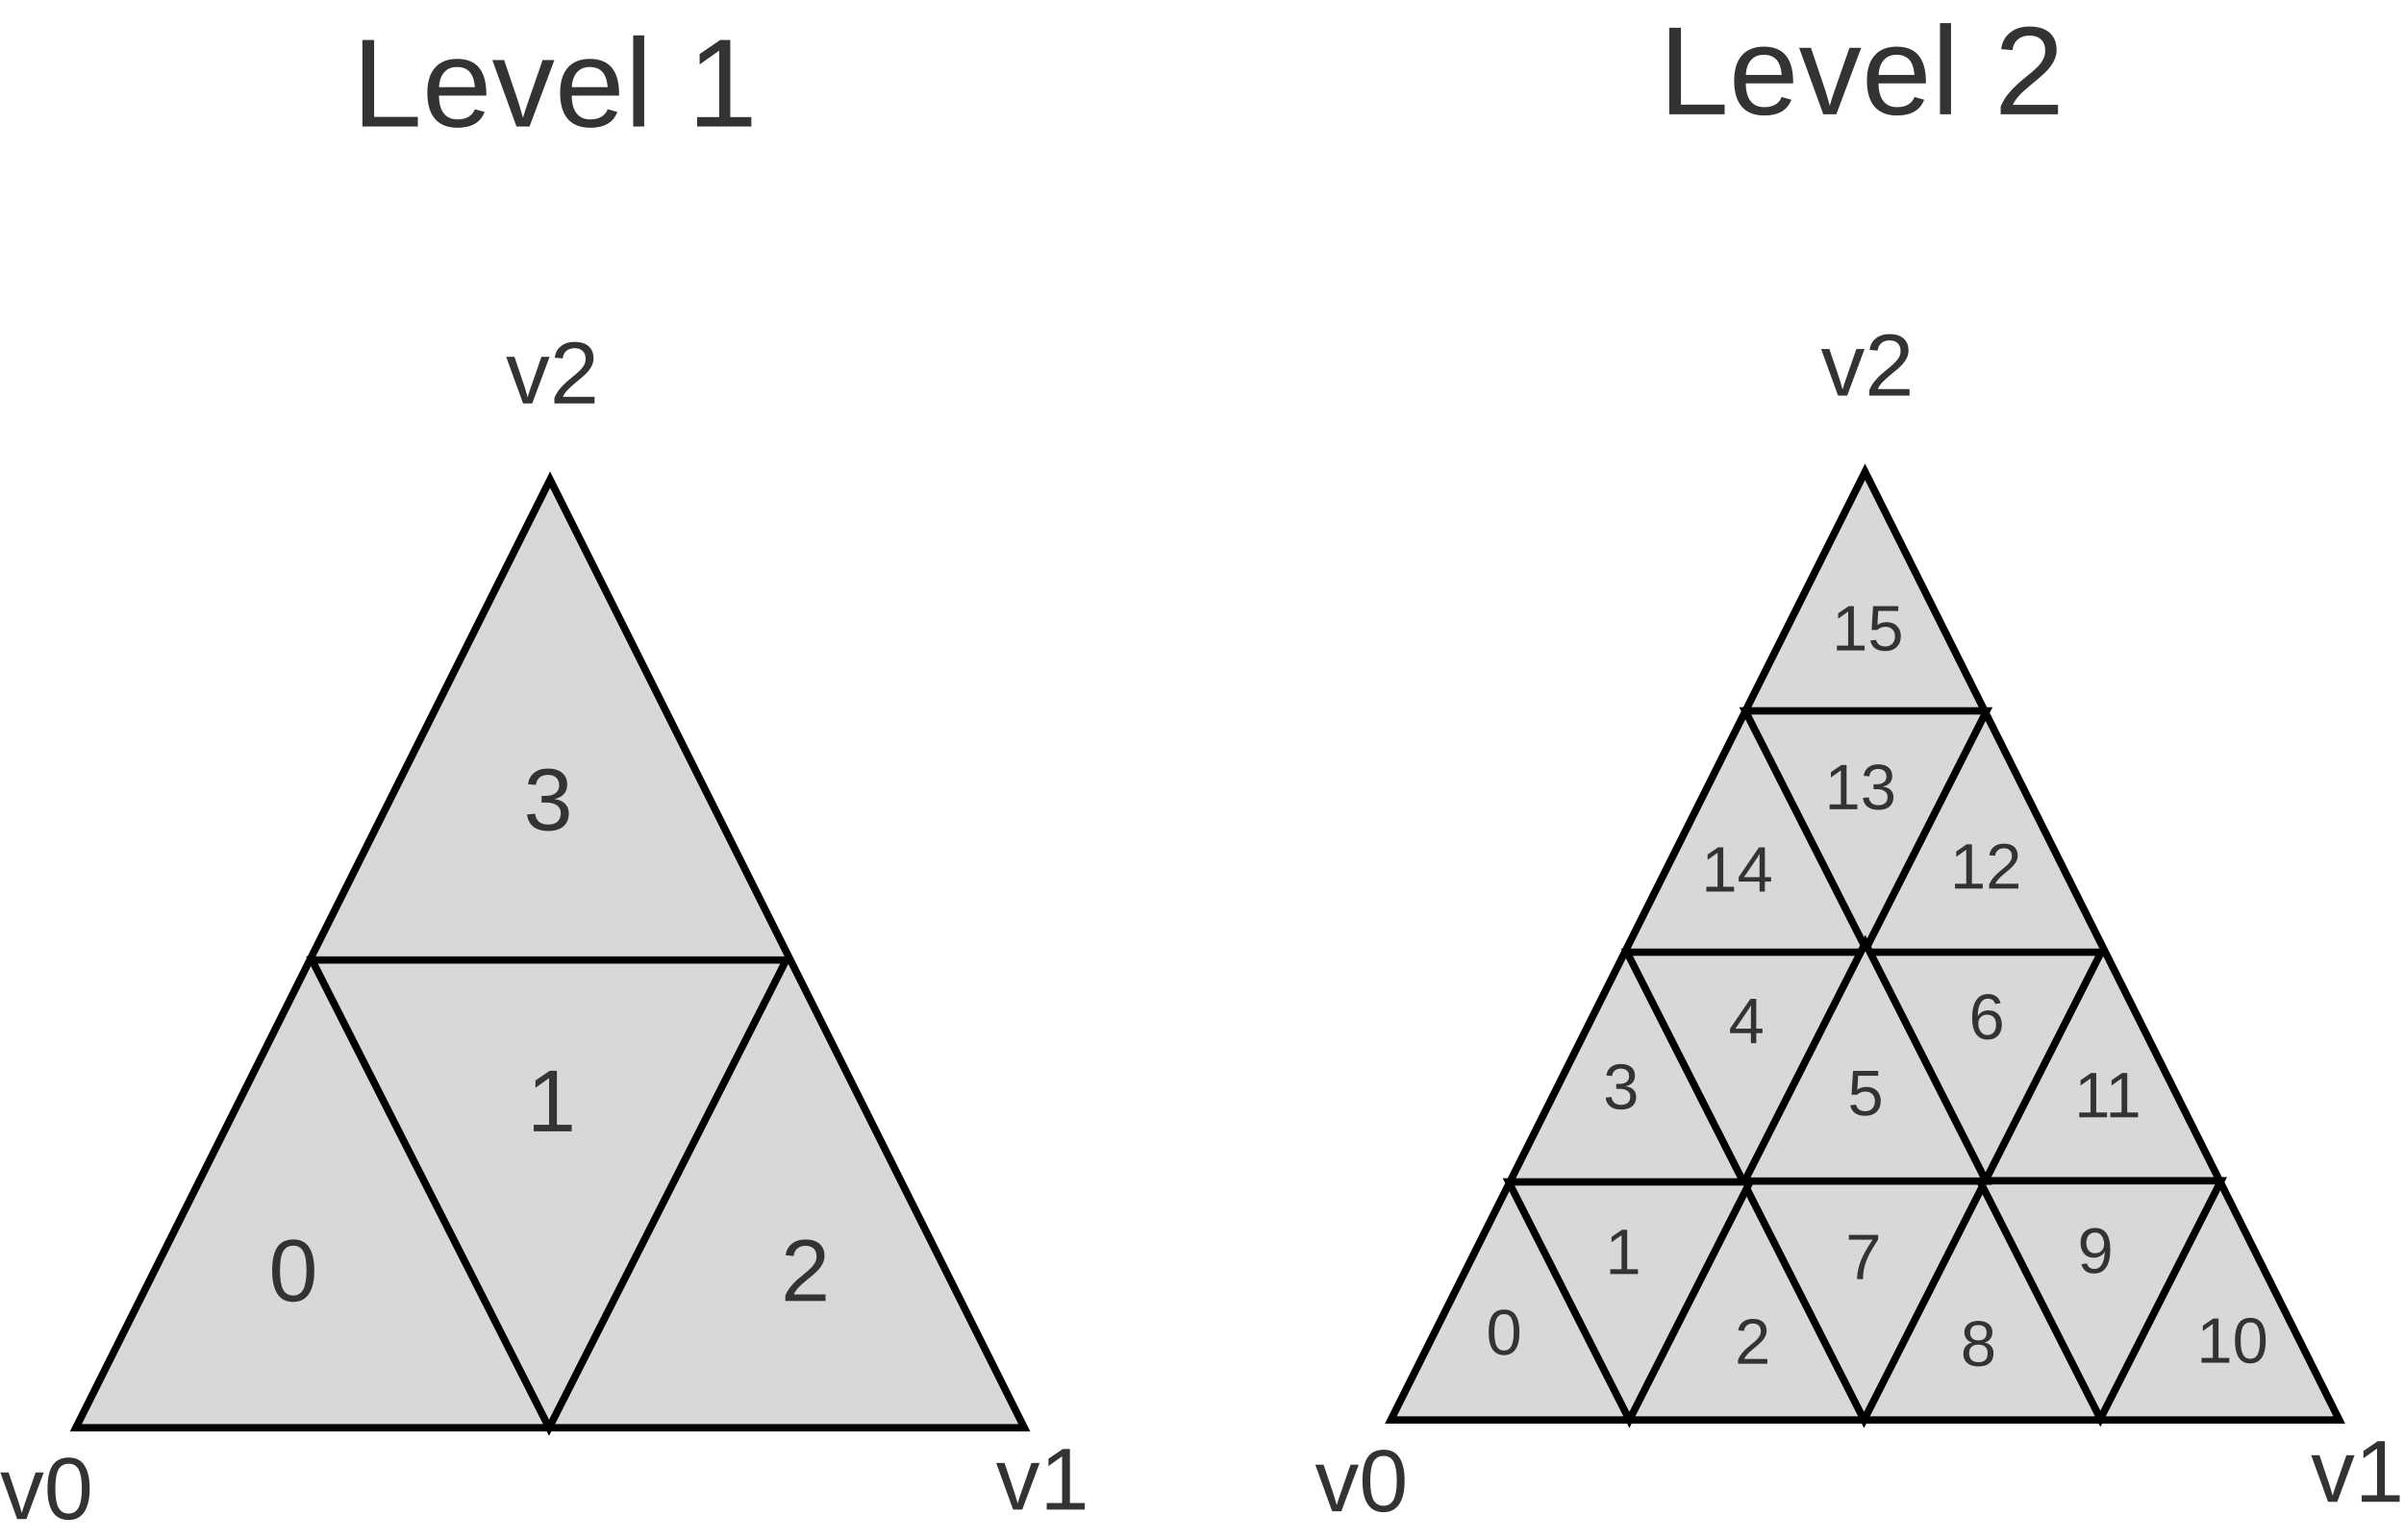
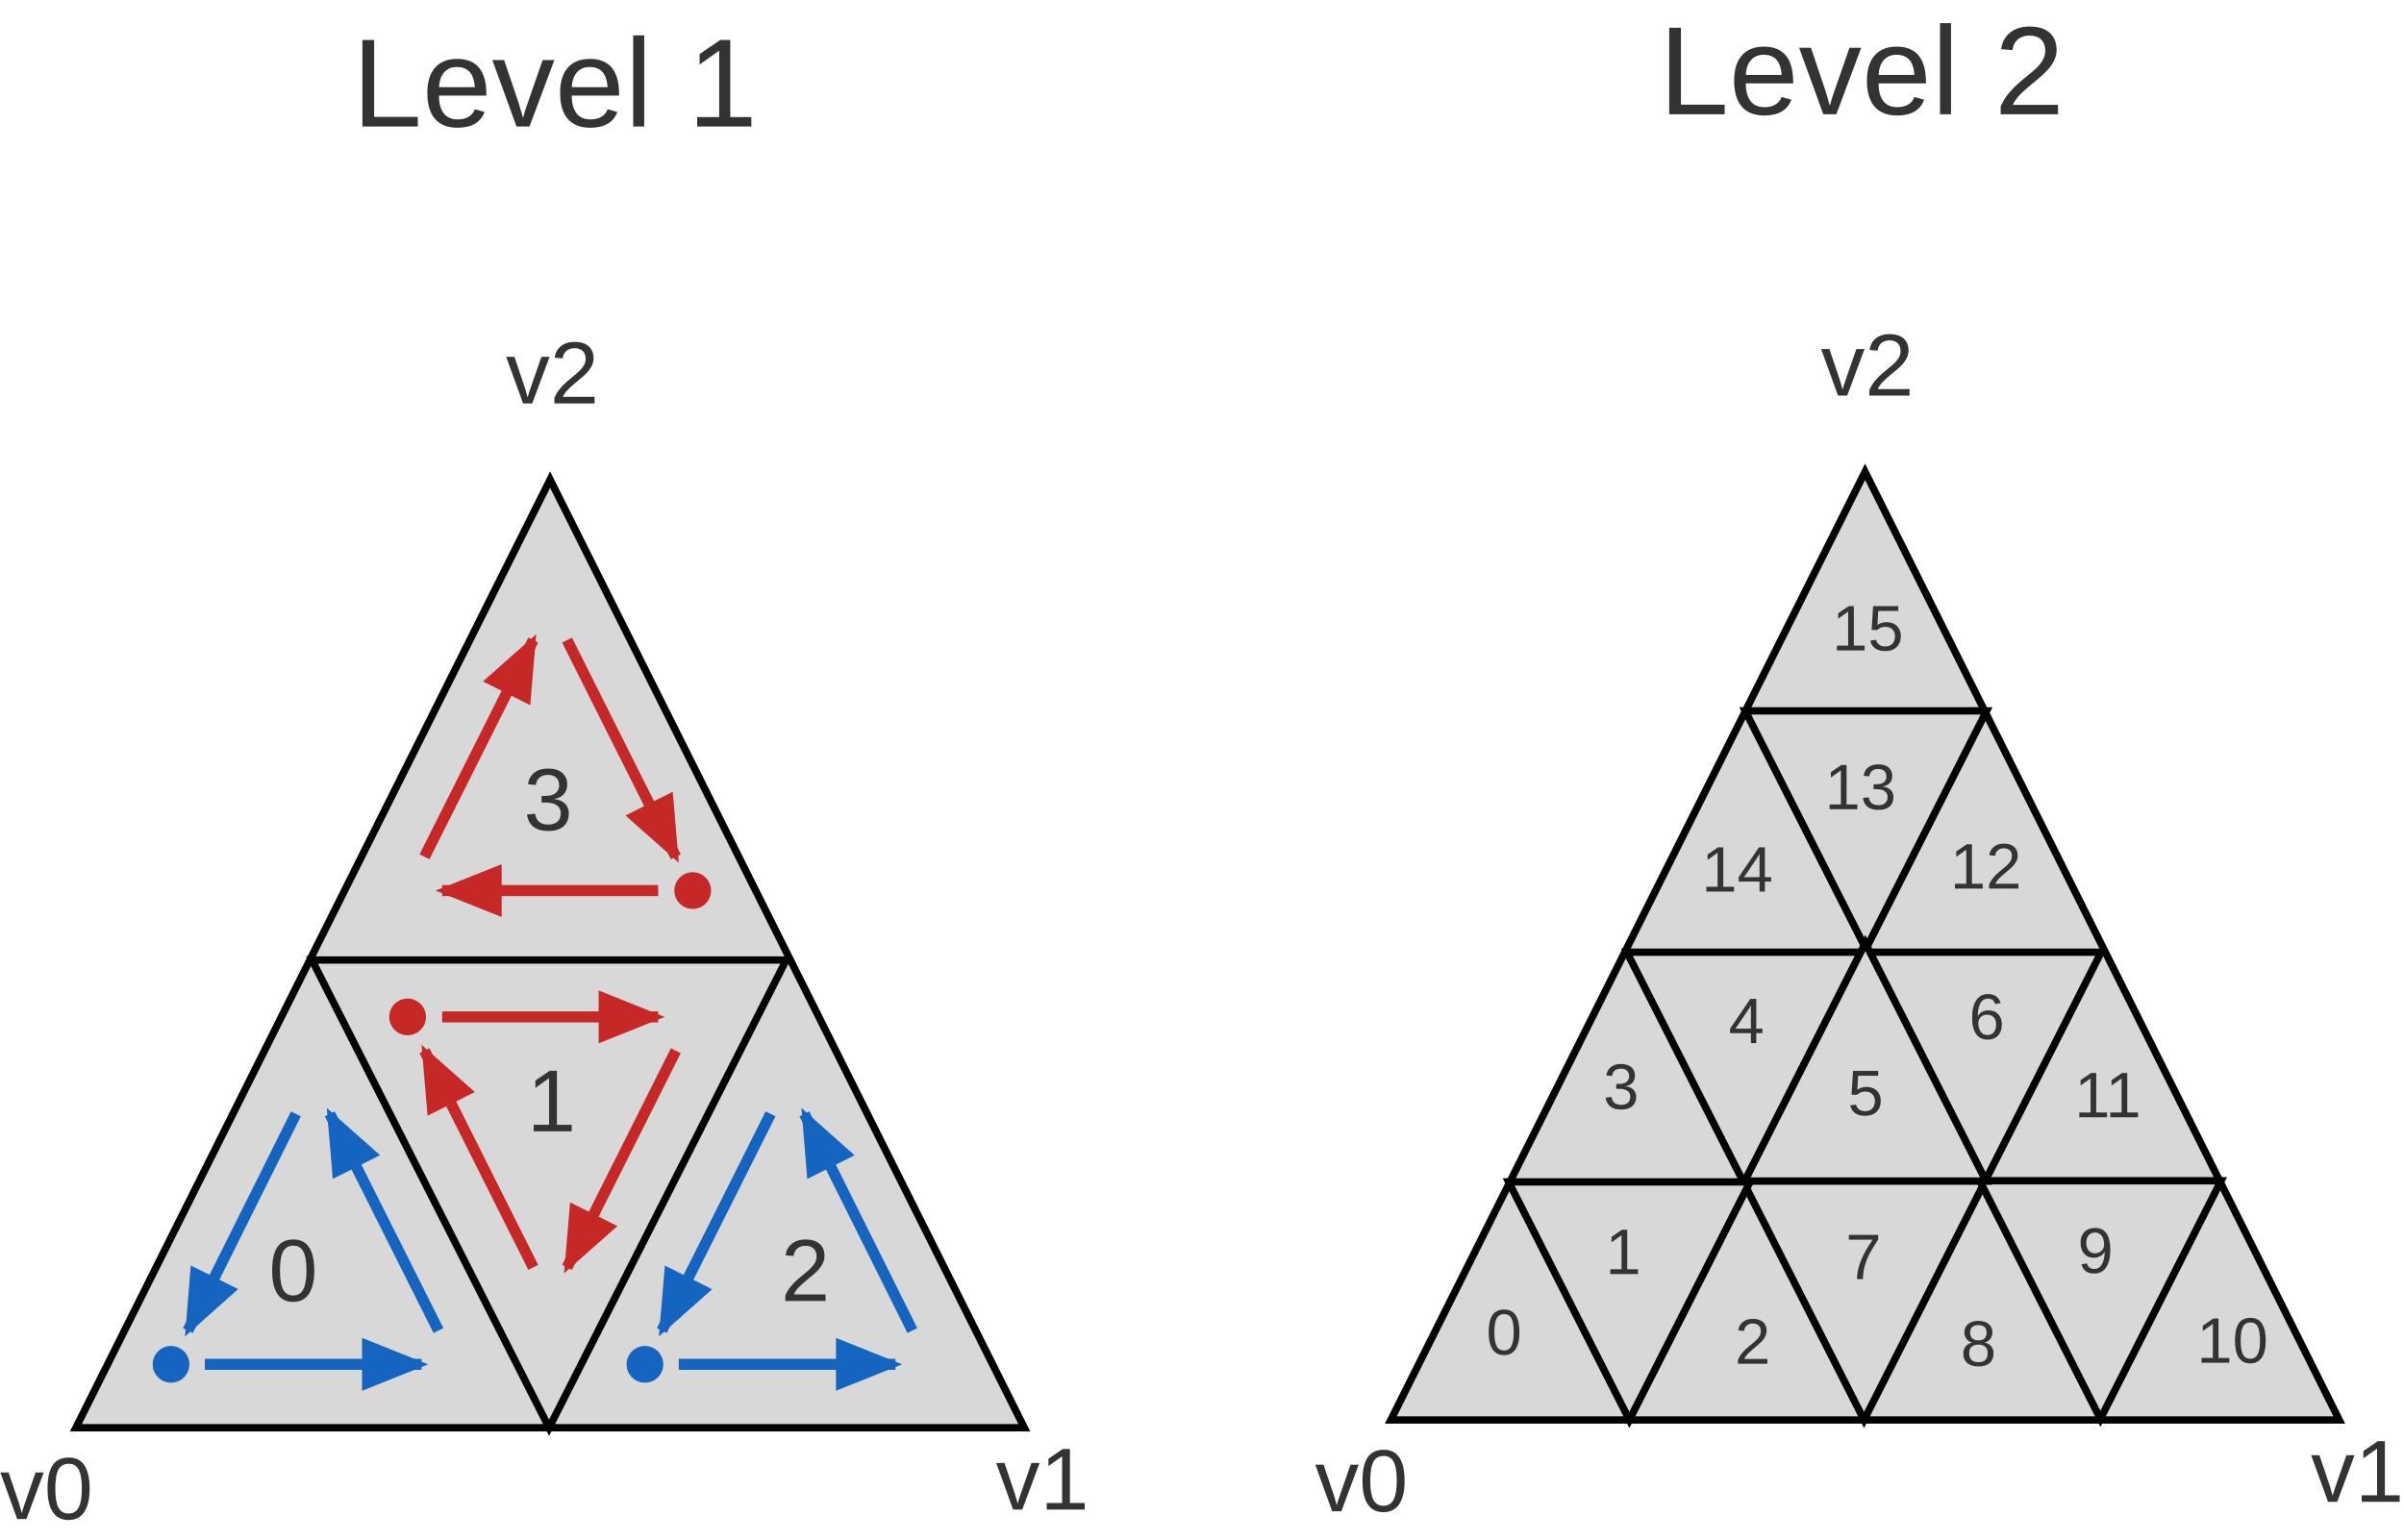
<svg xmlns="http://www.w3.org/2000/svg" xmlns:ns1="https://boxy-svg.com" viewBox="73.923 107.251 327.192 209.593" width="327.192" height="209.593">
+   <defs>
+     <marker id="ahBlue" viewBox="0 0 10 10" refX="9" refY="5" markerWidth="6" markerHeight="6" orient="auto">
+       <path d="M 0 1 L 10 5 L 0 9 z" fill="#1565C0" />
+     </marker>
+     <marker id="ahRed" viewBox="0 0 10 10" refX="9" refY="5" markerWidth="6" markerHeight="6" orient="auto">
+       <path d="M 0 1 L 10 5 L 0 9 z" fill="#C62828" />
+     </marker>
+   </defs>
  <path d="M 148.794 172.547 L 213.338 301.635 L 84.25 301.635 L 148.794 172.547 Z" style="fill: rgb(216, 216, 216); stroke: rgb(0, 0, 0);" ns1:shape="triangle 84.25 172.547 129.088 129.088 0.5 0 1@2f5ba8d9" />
  <path d="M 148.654 -301.635 L 180.926 -237.952 L 116.382 -237.952 L 148.654 -301.635 Z" style="fill: rgb(216, 216, 216); stroke: rgb(0, 0, 0);" transform="matrix(1, 0, 0, -1, 0, 0)" ns1:shape="triangle 116.382 -301.635 64.544 63.683 0.5 0 1@2be11a3d" />
  <text style="white-space: pre; fill: rgb(51, 51, 51); font-family: Arial, sans-serif; font-size: 12px;" x="73.923" y="314.066">v0</text>
  <text style="white-space: pre; fill: rgb(51, 51, 51); font-family: Arial, sans-serif; font-size: 12px;" x="209.465" y="312.775">v1</text>
  <text style="white-space: pre; fill: rgb(51, 51, 51); font-family: Arial, sans-serif; font-size: 12px;" x="142.769" y="162.172">v2</text>
  <text style="white-space: pre; fill: rgb(51, 51, 51); font-family: Arial, sans-serif; font-size: 12px;" x="110.497" y="284.376">0</text>
  <text style="white-space: pre; fill: rgb(51, 51, 51); font-family: Arial, sans-serif; font-size: 12px;" x="145.642" y="261.279">1</text>
  <text style="white-space: pre; fill: rgb(51, 51, 51); font-family: Arial, sans-serif; font-size: 12px;" x="180.205" y="284.376">2</text>
  <text style="white-space: pre; fill: rgb(51, 51, 51); font-family: Arial, sans-serif; font-size: 12px;" x="145.2" y="220.262">3</text>
+   <circle cx="97.2" cy="293.0" r="2.5" fill="#1565C0" />
+   <line x1="101.8" y1="293.0" x2="131.3" y2="293.0" stroke="#1565C0" stroke-width="1.5" marker-end="url(#ahBlue)" />
+   <line x1="133.6" y1="288.4" x2="118.8" y2="258.9" stroke="#1565C0" stroke-width="1.5" marker-end="url(#ahBlue)" />
+   <line x1="114.2" y1="258.9" x2="99.5" y2="288.4" stroke="#1565C0" stroke-width="1.5" marker-end="url(#ahBlue)" />
+   <circle cx="129.4" cy="245.7" r="2.5" fill="#C62828" />
+   <line x1="134.1" y1="245.7" x2="163.5" y2="245.7" stroke="#C62828" stroke-width="1.5" marker-end="url(#ahRed)" />
+   <line x1="165.9" y1="250.3" x2="151.1" y2="279.8" stroke="#C62828" stroke-width="1.5" marker-end="url(#ahRed)" />
+   <line x1="146.5" y1="279.8" x2="131.7" y2="250.3" stroke="#C62828" stroke-width="1.5" marker-end="url(#ahRed)" />
+   <circle cx="161.7" cy="293.0" r="2.5" fill="#1565C0" />
+   <line x1="166.3" y1="293.0" x2="195.8" y2="293.0" stroke="#1565C0" stroke-width="1.5" marker-end="url(#ahBlue)" />
+   <line x1="198.1" y1="288.4" x2="183.4" y2="258.9" stroke="#1565C0" stroke-width="1.5" marker-end="url(#ahBlue)" />
+   <line x1="178.8" y1="258.9" x2="164.0" y2="288.4" stroke="#1565C0" stroke-width="1.5" marker-end="url(#ahBlue)" />
+   <circle cx="168.2" cy="228.5" r="2.5" fill="#C62828" />
+   <line x1="163.5" y1="228.5" x2="134.1" y2="228.5" stroke="#C62828" stroke-width="1.5" marker-end="url(#ahRed)" />
+   <line x1="131.7" y1="223.9" x2="146.5" y2="194.4" stroke="#C62828" stroke-width="1.5" marker-end="url(#ahRed)" />
+   <line x1="151.1" y1="194.4" x2="165.9" y2="223.9" stroke="#C62828" stroke-width="1.5" marker-end="url(#ahRed)" />
  <path d="M 327.763 171.485 L 392.307 300.573 L 263.219 300.573 L 327.763 171.485 Z" style="fill: rgb(216, 216, 216); stroke: rgb(0, 0, 0);" ns1:shape="triangle 263.219 171.485 129.088 129.088 0.5 0 1@8ef7d94b" />
  <path d="M 327.623 -300.573 L 359.895 -236.89 L 295.351 -236.89 L 327.623 -300.573 Z" style="fill: rgb(216, 216, 216); stroke: rgb(0, 0, 0);" transform="matrix(1, 0, 0, -1, 0, 0)" ns1:shape="triangle 295.351 -300.573 64.544 63.683 0.5 0 1@9020b4f4" />
  <text style="white-space: pre; fill: rgb(51, 51, 51); font-family: Arial, sans-serif; font-size: 12px;" x="252.892" y="313.004">v0</text>
  <text style="white-space: pre; fill: rgb(51, 51, 51); font-family: Arial, sans-serif; font-size: 12px;" x="388.434" y="311.713">v1</text>
  <text style="white-space: pre; fill: rgb(51, 51, 51); font-family: Arial, sans-serif; font-size: 12px;" x="321.738" y="161.11">v2</text>
  <path d="M 295.684 -300.573 L 312.107 -268.164 L 279.26 -268.164 L 295.684 -300.573 Z" style="fill: rgb(216, 216, 216); stroke: rgb(0, 0, 0);" transform="matrix(1, 0, 0, -1, 0, 0)" ns1:shape="triangle 279.26 -300.573 32.847 32.409 0.5 0 1@0507e9e0" />
  <path d="M 359.792 -300.416 L 376.215 -268.007 L 343.368 -268.007 L 359.792 -300.416 Z" style="fill: rgb(216, 216, 216); stroke: rgb(0, 0, 0);" transform="matrix(1, 0, 0, -1, 0, 0)" ns1:shape="triangle 343.368 -300.416 32.847 32.409 0.5 0 1@92a3e3ee" />
  <path d="M 327.879 -236.442 L 344.302 -204.033 L 311.455 -204.033 L 327.879 -236.442 Z" style="fill: rgb(216, 216, 216); stroke: rgb(0, 0, 0);" transform="matrix(1, 0, 0, -1, 0, 0)" ns1:shape="triangle 311.455 -236.442 32.847 32.409 0.5 0 1@fe99ef55" />
  <path d="M 327.799 235.644 L 344.223 268.053 L 311.376 268.053 L 327.799 235.644 Z" style="fill: rgb(216, 216, 216); stroke: rgb(0, 0, 0);" ns1:shape="triangle 311.376 235.644 32.847 32.409 0.5 0 1@30302937" />
  <text style="white-space: pre; fill: rgb(51, 51, 51); font-family: Arial, sans-serif; font-size: 28px;" transform="matrix(0.312849, 0, 0, 0.312846, 309.1861, 249.2714)">4</text>
  <text style="white-space: pre; fill: rgb(51, 51, 51); font-family: Arial, sans-serif; font-size: 28px;" transform="matrix(0.312849, 0, 0, 0.312846, 325.3974, 259.0788)">5</text>
  <text style="white-space: pre; fill: rgb(51, 51, 51); font-family: Arial, sans-serif; font-size: 28px;" transform="matrix(0.312849, 0, 0, 0.312846, 341.893, 248.7026)">6</text>
  <text style="white-space: pre; fill: rgb(51, 51, 51); font-family: Arial, sans-serif; font-size: 28px;" transform="matrix(0.312849, 0, 0, 0.312846, 325.1129, 281.4)">7</text>
  <text style="white-space: pre; fill: rgb(51, 51, 51); font-family: Arial, sans-serif; font-size: 28px;" transform="matrix(0.312849, 0, 0, 0.312846, 276.1948, 291.6569)">0</text>
  <text style="white-space: pre; fill: rgb(51, 51, 51); font-family: Arial, sans-serif; font-size: 28px;" transform="matrix(0.312849, 0, 0, 0.312846, 292.4152, 280.7028)">1</text>
  <text style="white-space: pre; fill: rgb(51, 51, 51); font-family: Arial, sans-serif; font-size: 28px;" transform="matrix(0.312849, 0, 0, 0.312846, 310.0302, 292.923)">2</text>
  <text style="white-space: pre; fill: rgb(51, 51, 51); font-family: Arial, sans-serif; font-size: 28px;" transform="matrix(0.312849, 0, 0, 0.312846, 292.1216, 258.2256)">3</text>
  <text style="white-space: pre; fill: rgb(51, 51, 51); font-family: Arial, sans-serif; font-size: 28px;" transform="matrix(0.312849, 0, 0, 0.312846, 340.7554, 293.1982)">8</text>
  <text style="white-space: pre; fill: rgb(51, 51, 51); font-family: Arial, sans-serif; font-size: 28px;" transform="matrix(0.312849, 0, 0, 0.312846, 356.6822, 280.5468)">9</text>
  <text style="white-space: pre; fill: rgb(51, 51, 51); font-family: Arial, sans-serif; font-size: 28px;" transform="matrix(0.312849, 0, 0, 0.312846, 372.8935, 292.7854)">10</text>
  <text style="white-space: pre; fill: rgb(51, 51, 51); font-family: Arial, sans-serif; font-size: 28px;" transform="matrix(0.312849, 0, 0, 0.312846, 356.251, 259.3632)">11</text>
  <text style="white-space: pre; fill: rgb(51, 51, 51); font-family: Arial, sans-serif; font-size: 28px;" transform="matrix(0.312849, 0, 0, 0.312846, 339.3333, 228.2254)">12</text>
  <text style="white-space: pre; fill: rgb(51, 51, 51); font-family: Arial, sans-serif; font-size: 28px;" transform="matrix(0.312849, 0, 0, 0.312846, 322.2689, 217.4272)">13</text>
  <text style="white-space: pre; fill: rgb(51, 51, 51); font-family: Arial, sans-serif; font-size: 28px;" transform="matrix(0.312849, 0, 0, 0.312846, 305.4888, 228.6383)">14</text>
  <text style="white-space: pre; fill: rgb(51, 51, 51); font-family: Arial, sans-serif; font-size: 28px;" transform="matrix(0.312849, 0, 0, 0.312846, 323.2597, 195.8032)">15</text>
  <text style="white-space: pre; fill: rgb(51, 51, 51); font-family: Arial, sans-serif; font-size: 28px;" transform="matrix(0.611032, 0, 0, 0.611027, 121.8462, 124.4706)">Level 1</text>
  <text style="white-space: pre; fill: rgb(51, 51, 51); font-family: Arial, sans-serif; font-size: 28px;" transform="matrix(0.611032, 0, 0, 0.611027, 299.7076, 122.8042)">Level 2<tspan x="0" dy="1em">​</tspan>
  </text>
</svg>
